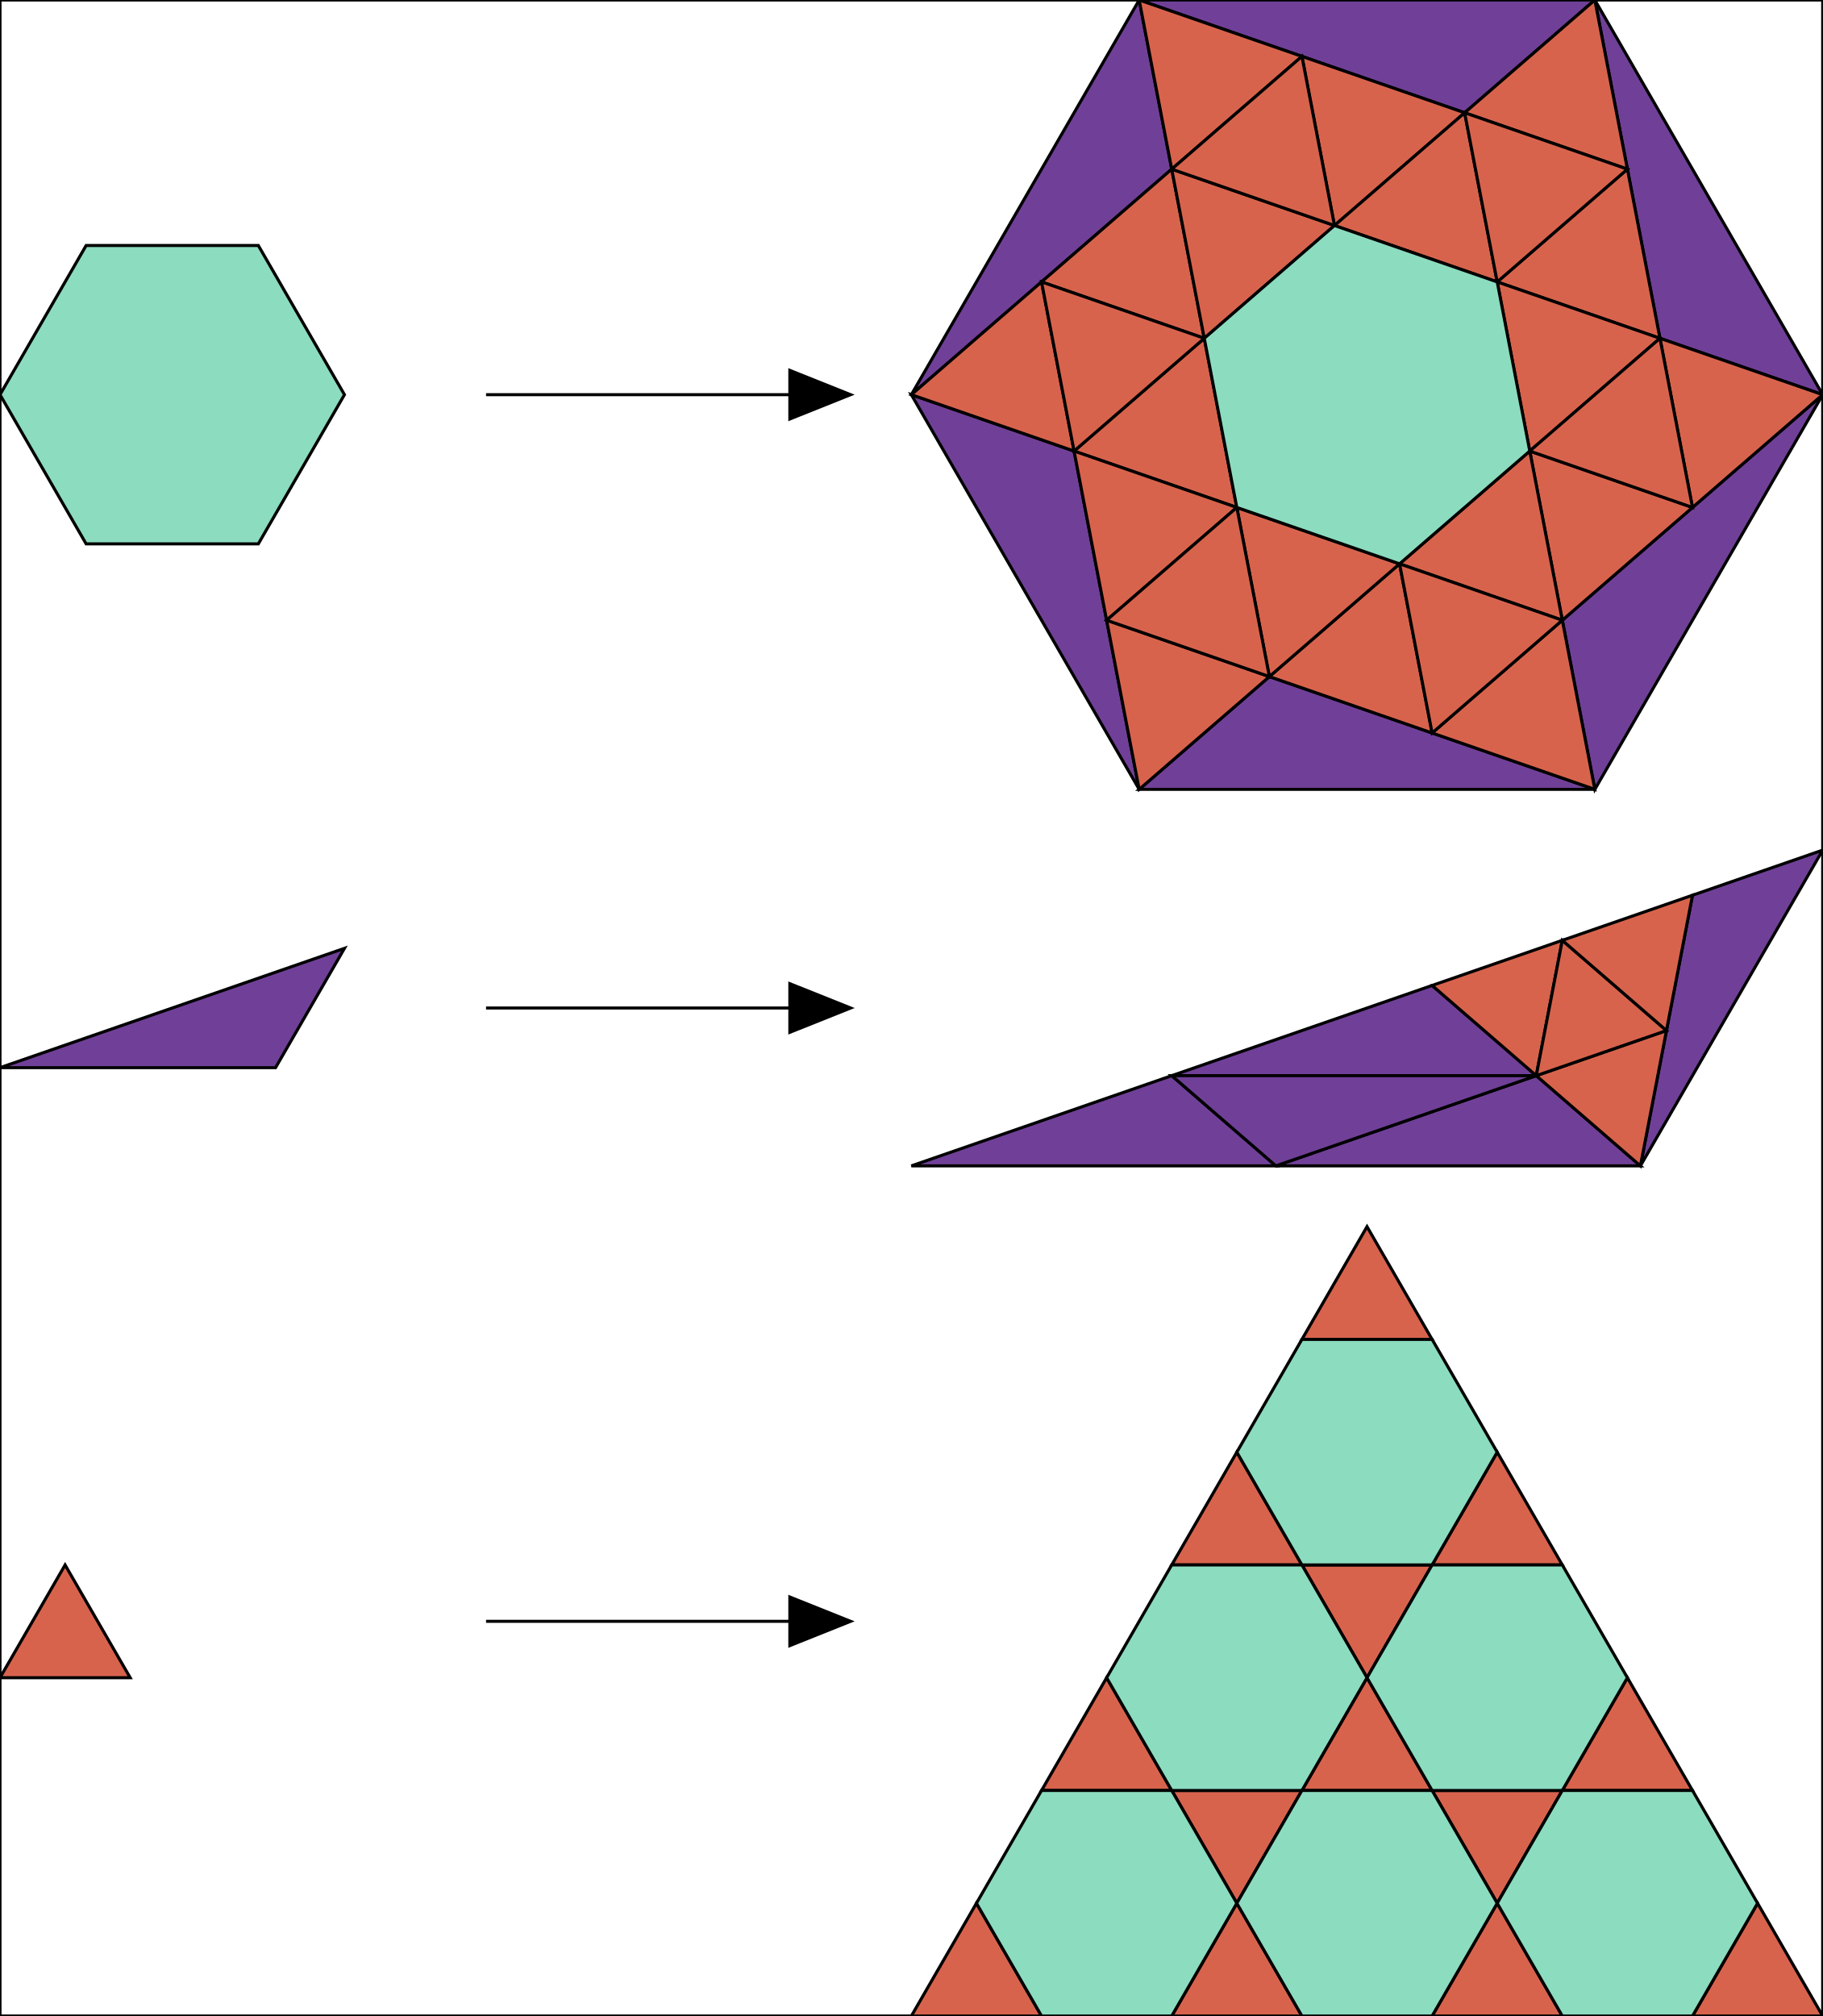
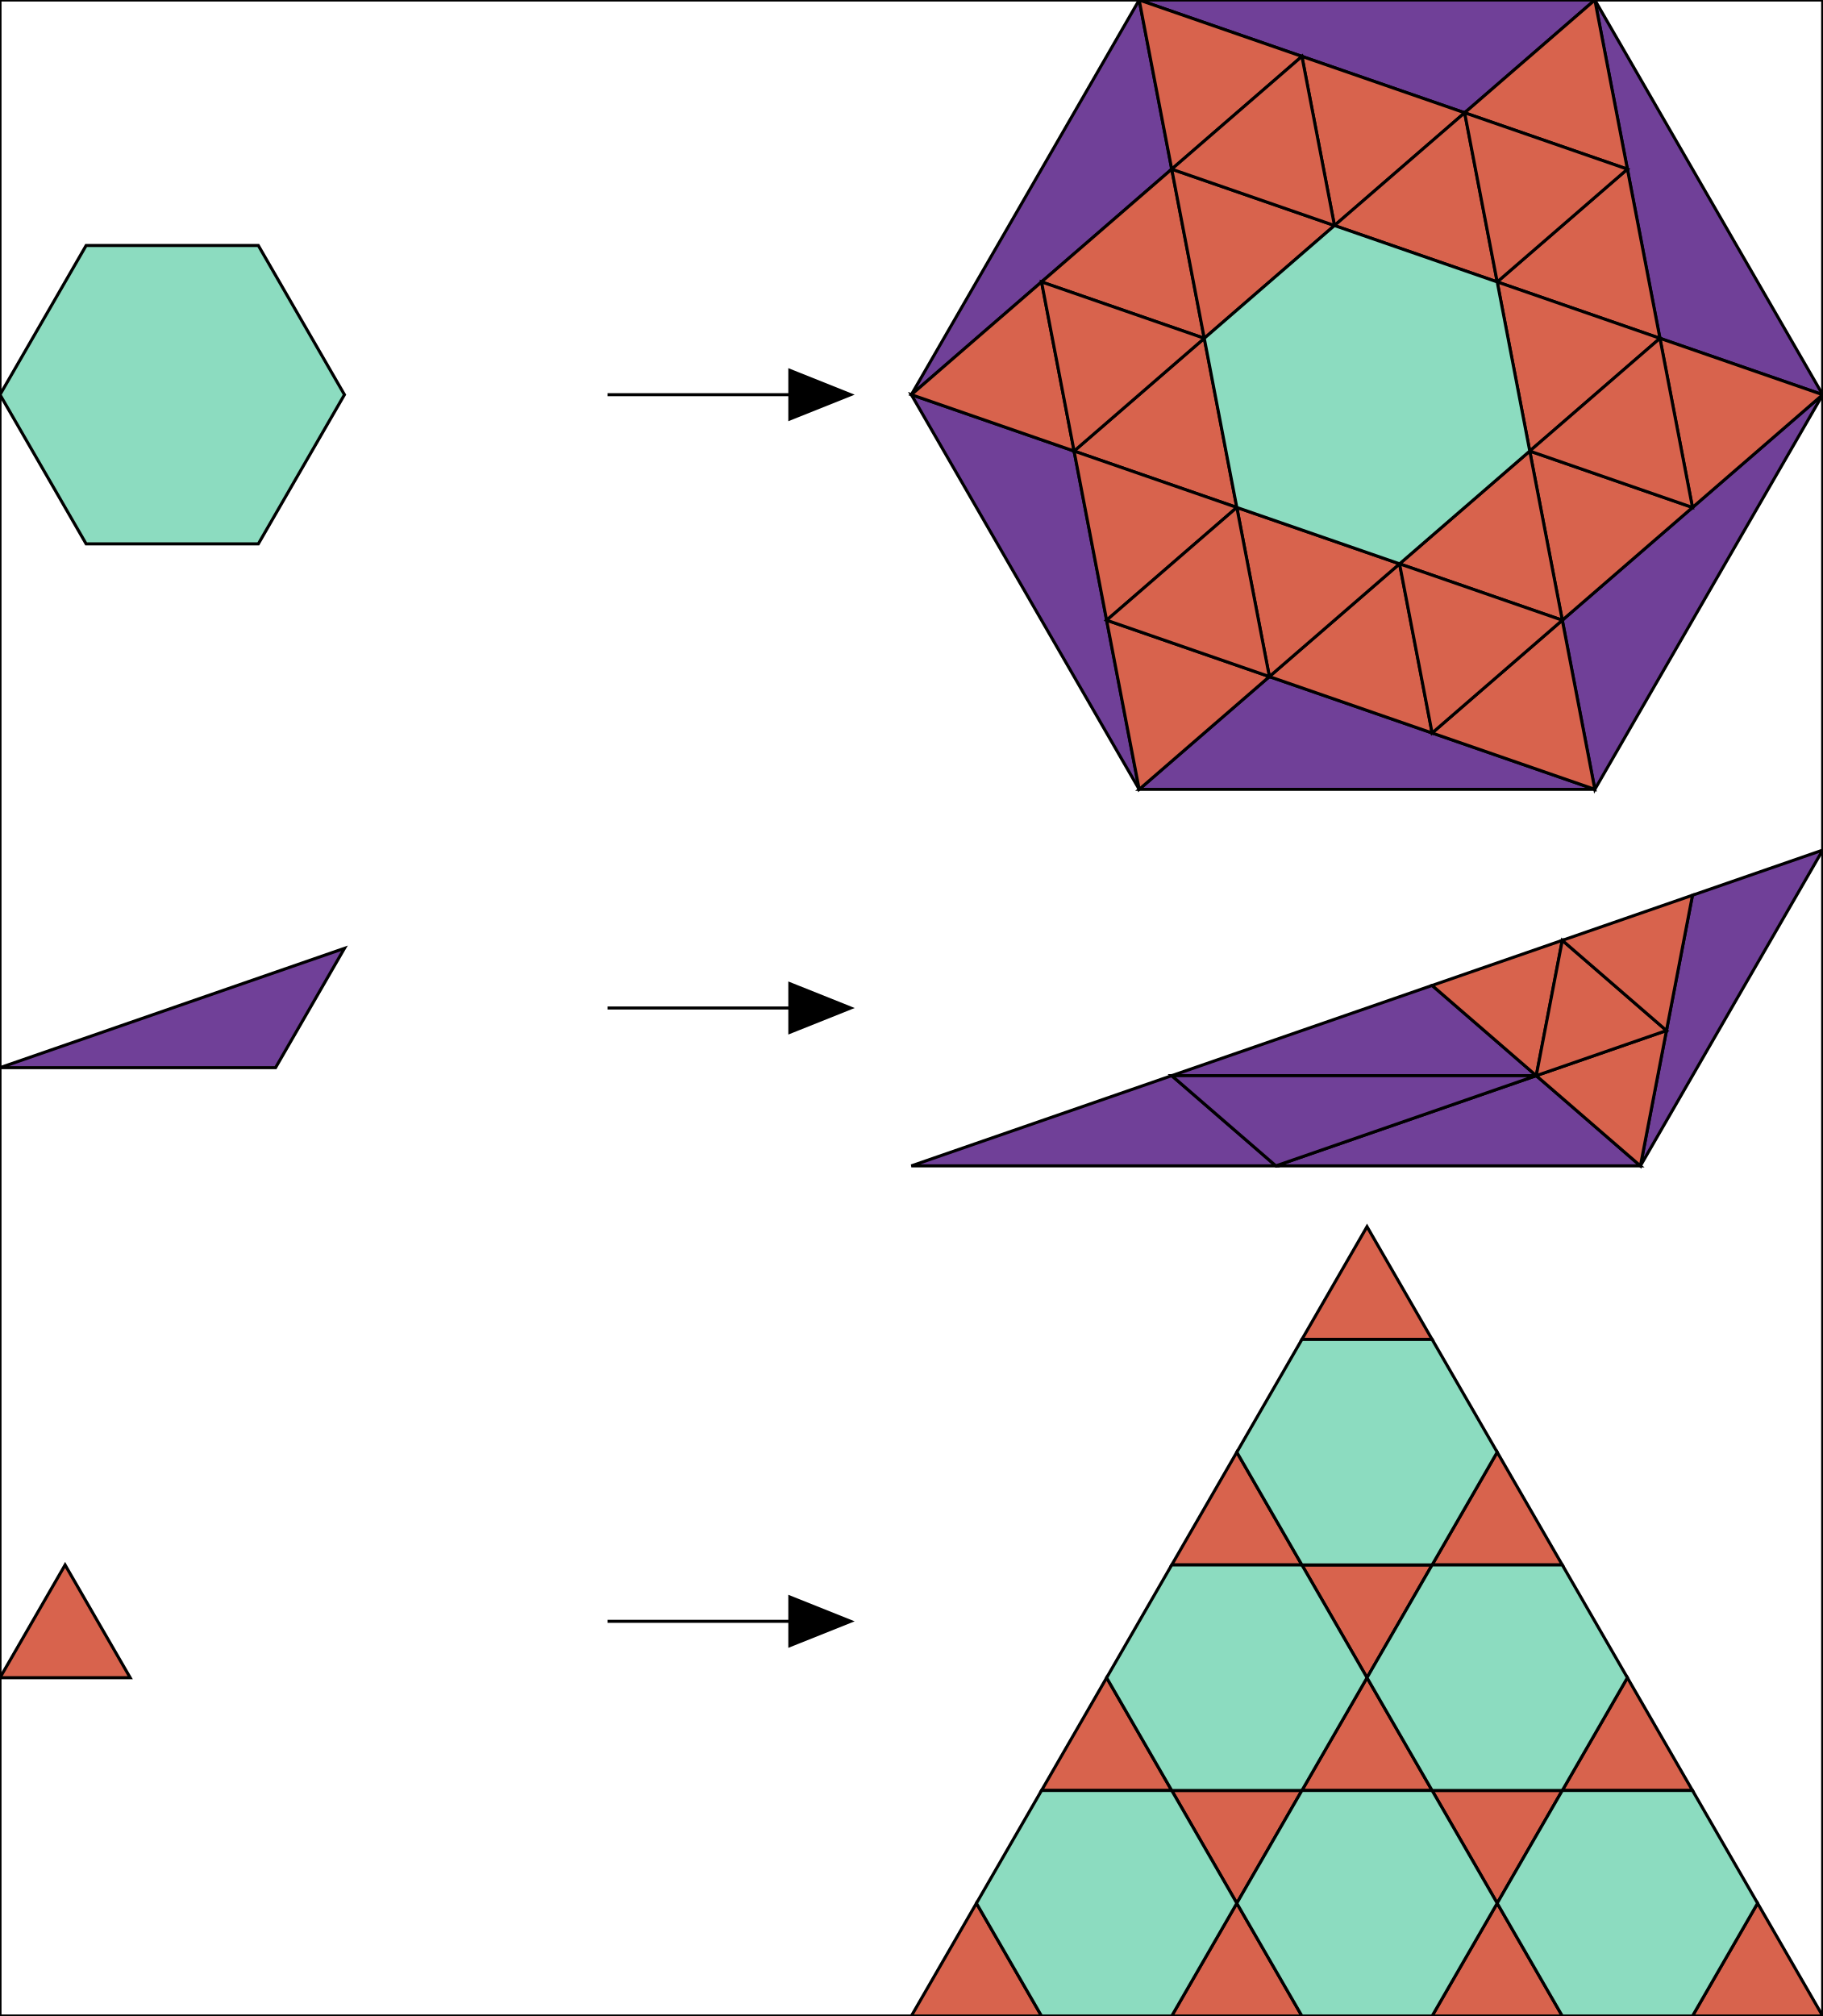
<svg xmlns="http://www.w3.org/2000/svg" baseProfile="full" height="331.769" version="1.1" width="300">
  <defs>
    <style type="text/css">
* {
  stroke: black;
  stroke-width: 0.5px;
}
#T1 {
  fill: #8CDCC0;
}
#T2 {
  fill: #704098;
}
#T3 {
  fill: #D8634D;
}
</style>
  </defs>
  <rect fill="white" height="331.769" width="300" x="0" y="0" />
-   <polyline points="80,64.952 130,64.952" stroke="black" stroke-width="2" />
+   <polyline points="100,64.952 130,64.952" stroke="black" stroke-width="2" />
  <polygon fill="black" points="130,64.952 130,68.952 140,64.952 130,60.952" />
-   <polyline points="80,165.885 130,165.885" stroke="black" stroke-width="2" />
+   <polyline points="100,165.885 130,165.885" stroke="black" stroke-width="2" />
  <polygon fill="black" points="130,165.885 130,169.885 140,165.885 130,161.885" />
-   <polyline points="80,266.817 130,266.817" stroke="black" stroke-width="2" />
+   <polyline points="100,266.817 130,266.817" stroke="black" stroke-width="2" />
  <polygon fill="black" points="130,266.817 130,270.817 140,266.817 130,262.817" />
  <g id="T2">
    <polygon points="150.0,64.952 192.857,27.837 187.5,-2.842170943040401e-14" />
    <polygon points="187.5,0.0 241.071,18.558 262.5,0.0" />
    <polygon points="262.5,0.0 273.214,55.673 300.0,64.952" />
    <polygon points="300.0,64.952 257.143,102.067 262.5,129.904" />
    <polygon points="262.5,129.904 208.929,111.346 187.5,129.904" />
    <polygon points="187.5,129.904 176.786,74.231 150,64.952" />
    <polygon points="150.0,191.865 192.857,177.019 210.0,191.865" />
    <polygon points="192.857,177.019 235.714,162.173 252.857,177.019" />
    <polygon points="210.0,191.865 252.857,177.019 270.0,191.865" />
    <polygon points="252.857,177.019 210.0,191.865 192.857,177.019" />
    <polygon points="270.0,191.865 278.571,147.327 300.0,139.904" />
    <polygon points="7.105427357601002e-15,175.704 45.356,175.704 56.695,156.065" />
  </g>
  <g id="T3">
    <polygon points="150.0,64.952 171.429,46.394 176.786,74.231" />
    <polygon points="171.429,46.394 192.857,27.837 198.214,55.673" />
    <polygon points="176.786,74.231 198.214,55.673 203.571,83.51" />
    <polygon points="171.429,46.394 198.214,55.673 176.786,74.231" />
    <polygon points="187.5,0.0 214.286,9.279 192.857,27.837" />
    <polygon points="214.286,9.279 241.071,18.558 219.643,37.115" />
    <polygon points="192.857,27.837 219.643,37.115 198.214,55.673" />
    <polygon points="214.286,9.279 219.643,37.115 192.857,27.837" />
    <polygon points="262.5,0.0 267.857,27.837 241.071,18.558" />
    <polygon points="267.857,27.837 273.214,55.673 246.429,46.394" />
    <polygon points="241.071,18.558 246.429,46.394 219.643,37.115" />
    <polygon points="267.857,27.837 246.429,46.394 241.071,18.558" />
    <polygon points="300.0,64.952 278.571,83.51 273.214,55.673" />
    <polygon points="278.571,83.51 257.143,102.067 251.786,74.231" />
    <polygon points="273.214,55.673 251.786,74.231 246.429,46.394" />
    <polygon points="278.571,83.51 251.786,74.231 273.214,55.673" />
    <polygon points="262.5,129.904 235.714,120.625 257.143,102.067" />
    <polygon points="235.714,120.625 208.929,111.346 230.357,92.788" />
    <polygon points="257.143,102.067 230.357,92.788 251.786,74.231" />
    <polygon points="235.714,120.625 230.357,92.788 257.143,102.067" />
    <polygon points="187.5,129.904 182.143,102.067 208.929,111.346" />
    <polygon points="182.143,102.067 176.786,74.231 203.571,83.51" />
    <polygon points="208.929,111.346 203.571,83.51 230.357,92.788" />
    <polygon points="182.143,102.067 203.571,83.51 208.929,111.346" />
    <polygon points="235.714,162.173 257.143,154.75 252.857,177.019" />
    <polygon points="252.857,177.019 274.286,169.596 270.0,191.865" />
    <polygon points="274.286,169.596 252.857,177.019 257.143,154.75" />
    <polygon points="257.143,154.75 278.571,147.327 274.286,169.596" />
    <polygon points="150.0,331.769 160.714,313.211 171.429,331.769" />
    <polygon points="171.429,294.654 182.143,276.096 192.857,294.654" />
    <polygon points="192.857,257.538 203.571,238.981 214.286,257.538" />
    <polygon points="214.286,220.423 225.0,201.865 235.714,220.423" />
    <polygon points="203.571,313.211 192.857,294.654 214.286,294.654" />
    <polygon points="225.0,276.096 214.286,257.538 235.714,257.538" />
    <polygon points="192.857,331.769 203.571,313.211 214.286,331.769" />
    <polygon points="214.286,294.654 225.0,276.096 235.714,294.654" />
    <polygon points="235.714,257.538 246.429,238.981 257.143,257.538" />
    <polygon points="246.429,313.211 235.714,294.654 257.143,294.654" />
    <polygon points="235.714,331.769 246.429,313.211 257.143,331.769" />
    <polygon points="257.143,294.654 267.857,276.096 278.571,294.654" />
    <polygon points="278.571,331.769 289.286,313.211 300.0,331.769" />
    <polygon points="3.552713678800501e-15,276.096 10.714,257.538 21.429,276.096" />
  </g>
  <g id="T1">
    <polygon points="198.214,55.673 219.643,37.115 246.429,46.394 251.786,74.231 230.357,92.788 203.571,83.51" />
    <polygon points="3.552713678800501e-15,64.952 14.174,40.402 42.521,40.402 56.695,64.952 42.521,89.501 14.174,89.501" />
    <polygon points="160.714,313.211 171.429,294.654 192.857,294.654 203.571,313.211 192.857,331.769 171.429,331.769" />
    <polygon points="182.143,276.096 192.857,257.538 214.286,257.538 225,276.096 214.286,294.654 192.857,294.654" />
    <polygon points="203.571,238.981 214.286,220.423 235.714,220.423 246.429,238.981 235.714,257.538 214.286,257.538" />
    <polygon points="203.571,313.211 214.286,294.654 235.714,294.654 246.429,313.211 235.714,331.769 214.286,331.769" />
    <polygon points="225.0,276.096 235.714,257.538 257.143,257.538 267.857,276.096 257.143,294.654 235.714,294.654" />
    <polygon points="246.429,313.211 257.143,294.654 278.571,294.654 289.286,313.211 278.571,331.769 257.143,331.769" />
  </g>
</svg>
